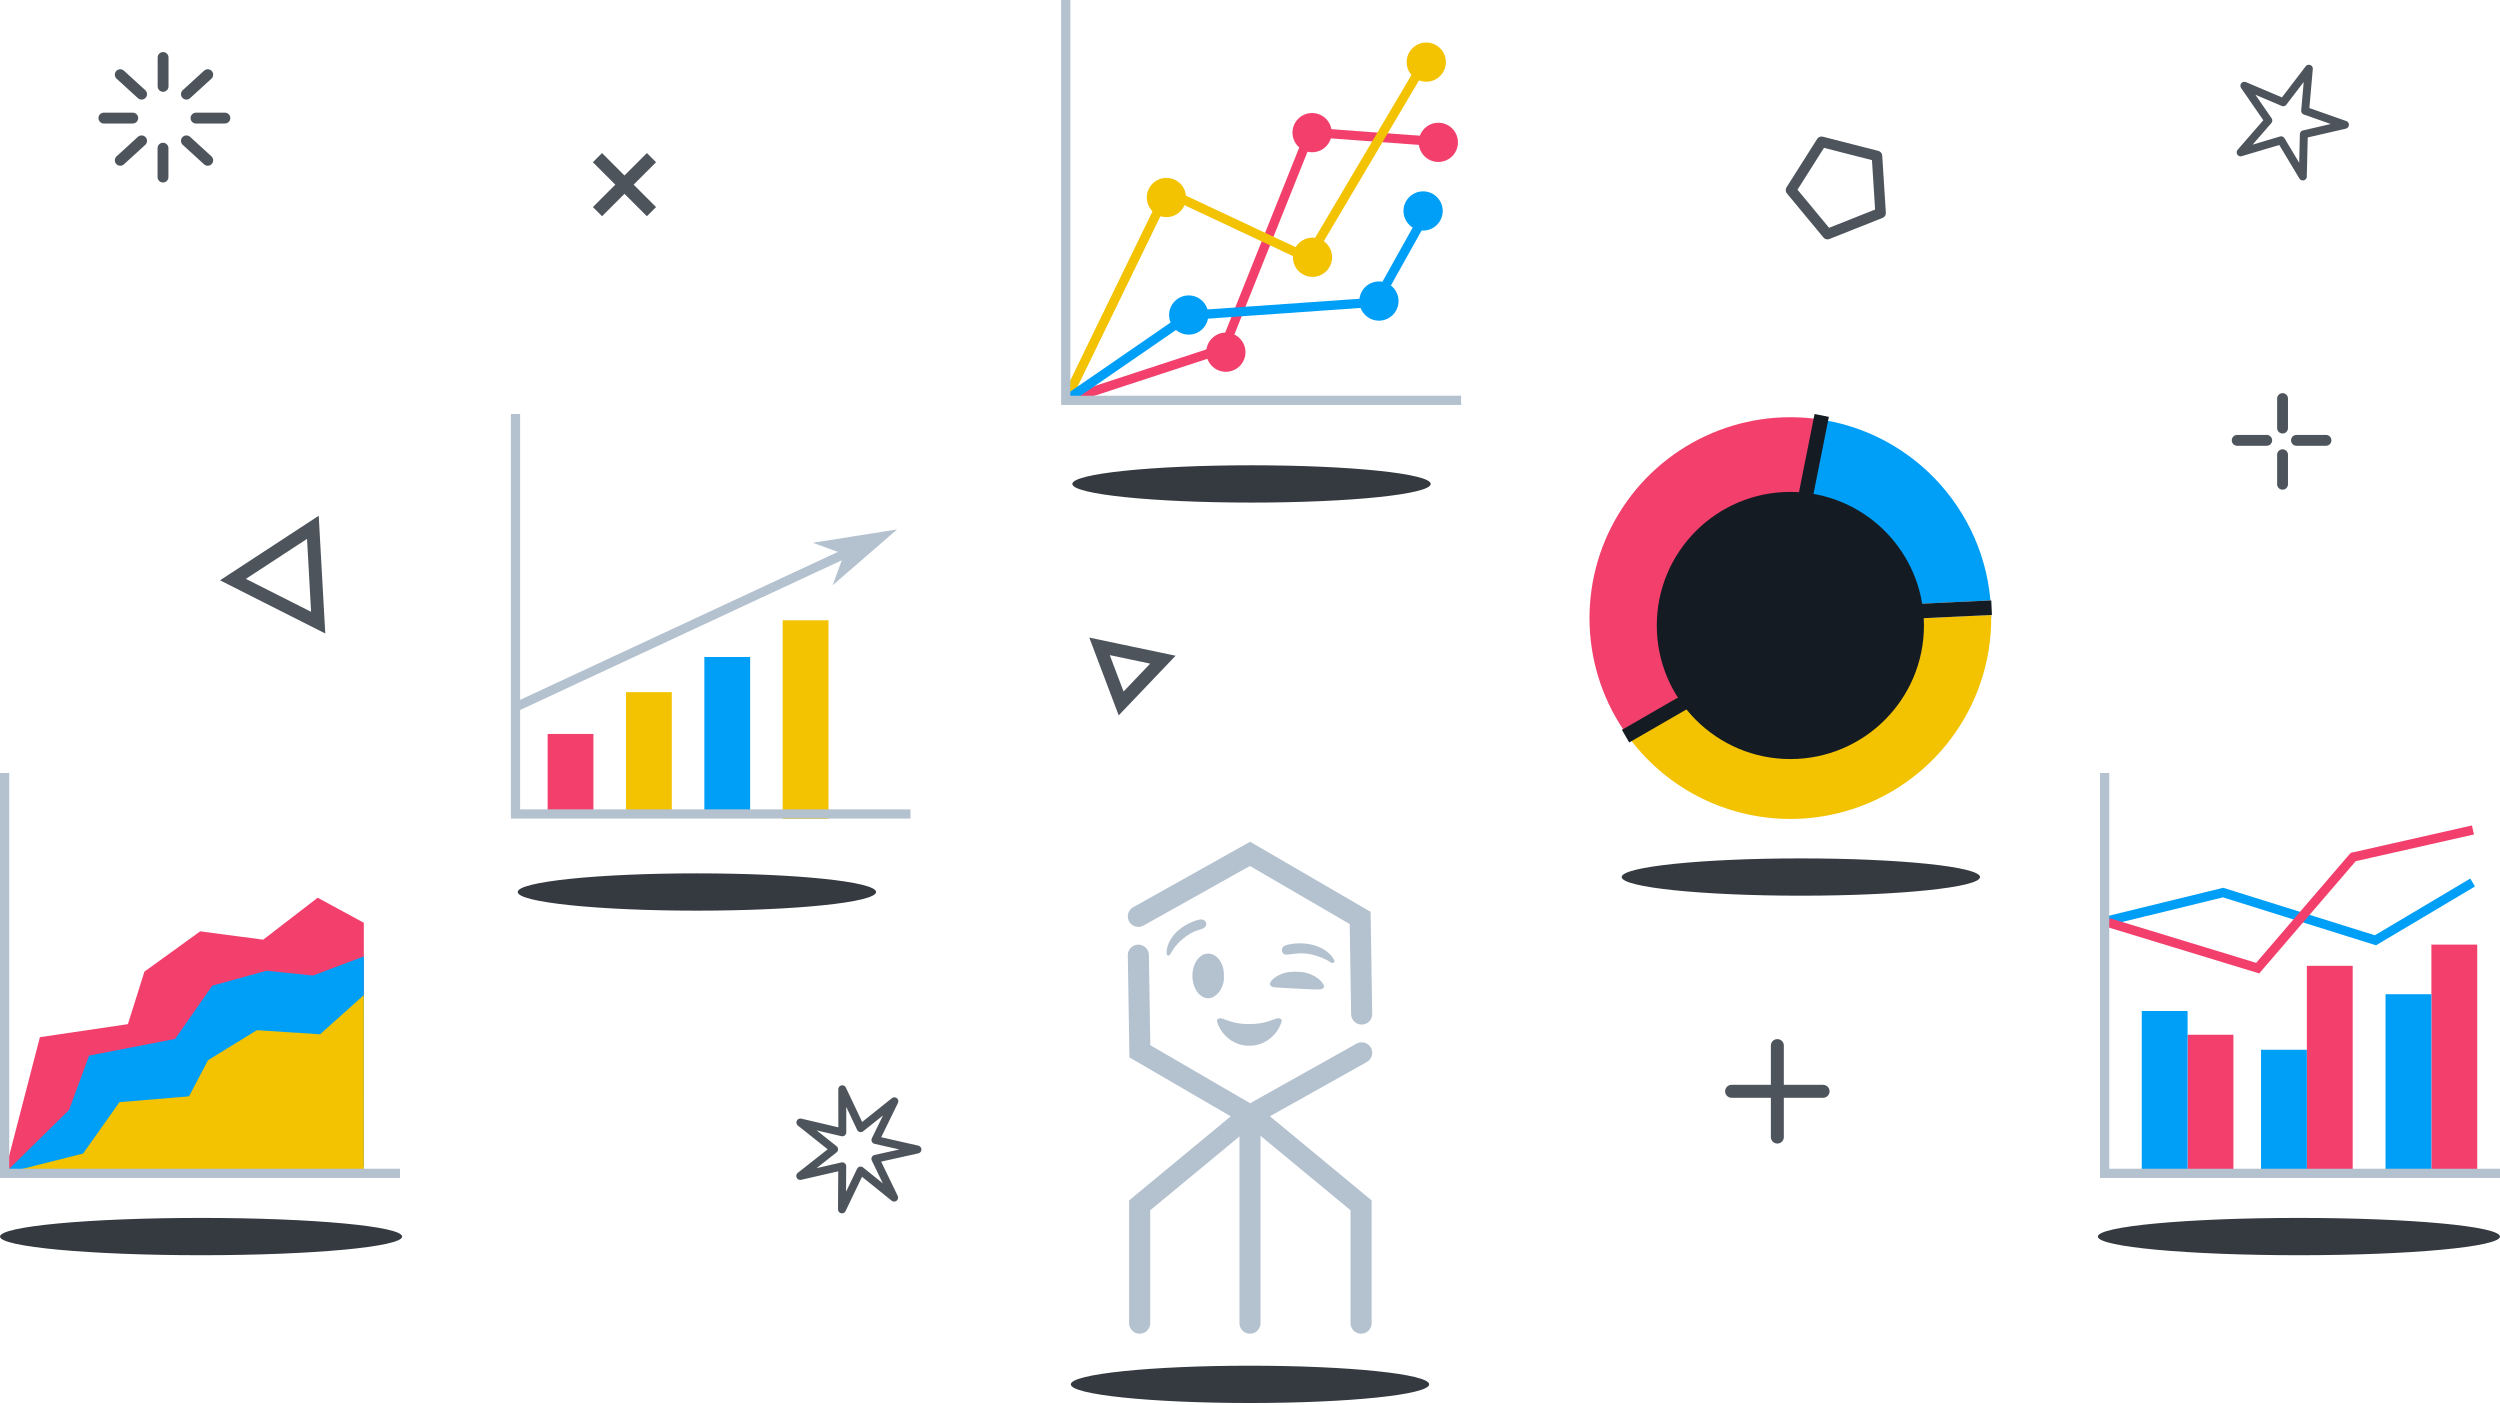
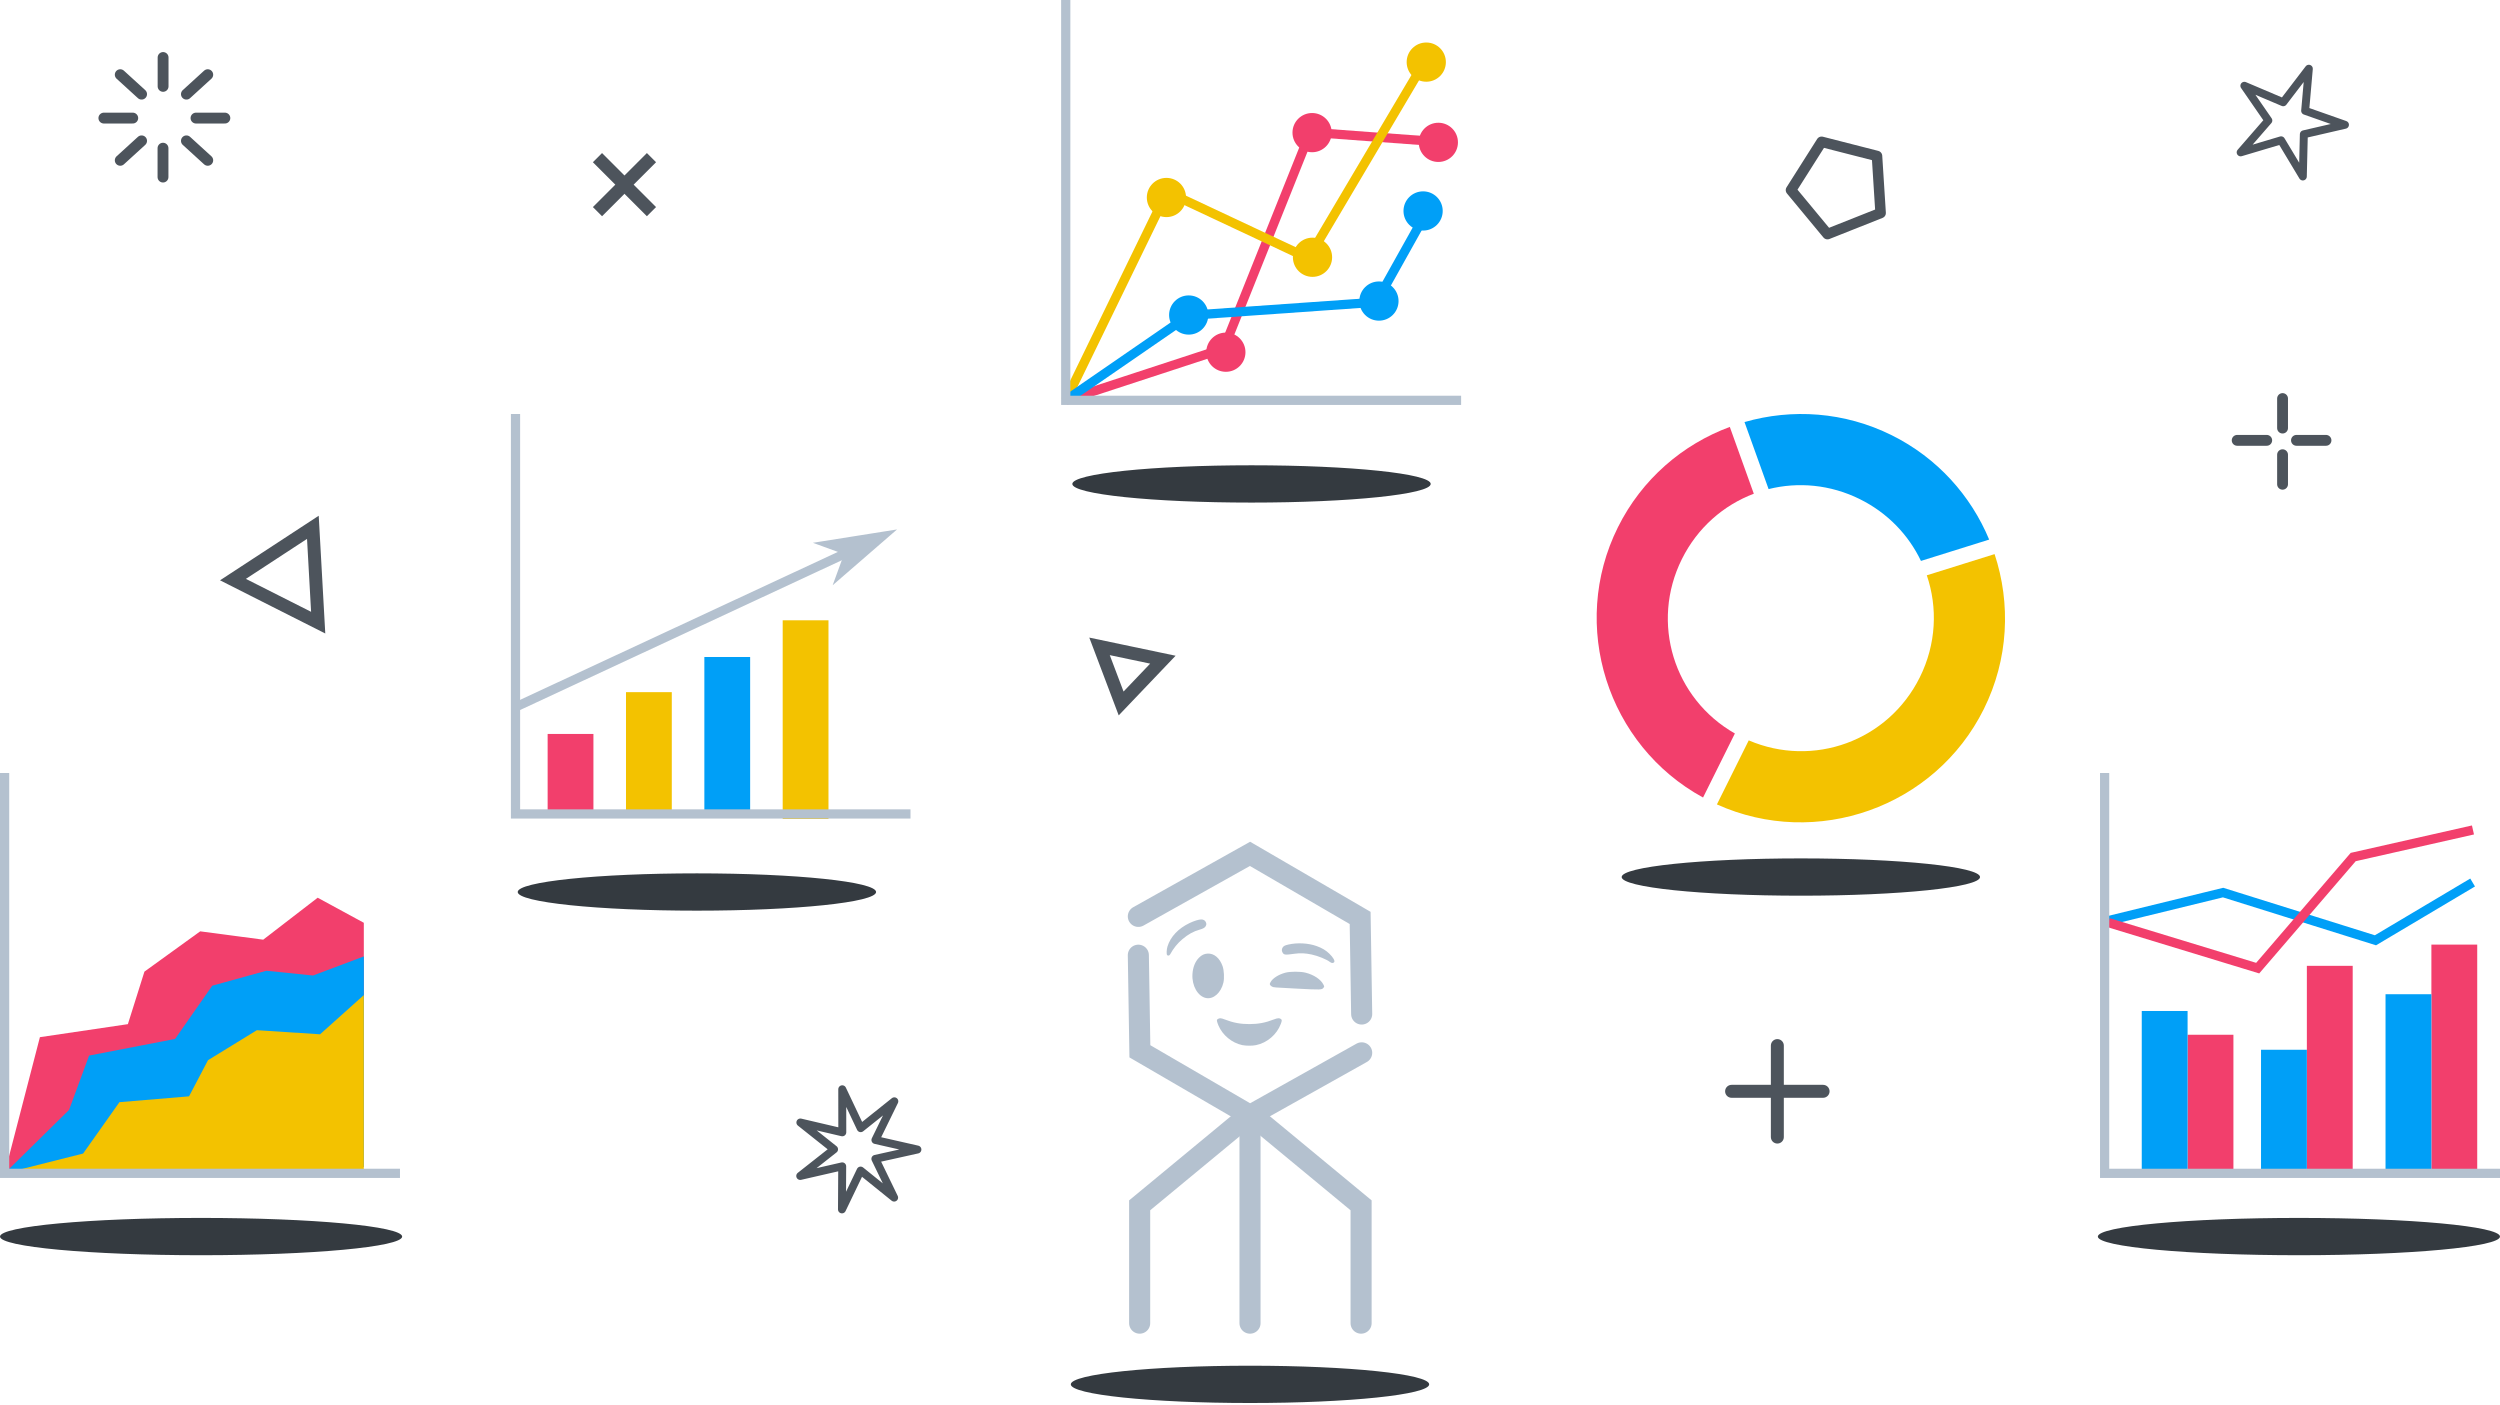
<svg xmlns="http://www.w3.org/2000/svg" width="420" height="236" viewBox="0 0 111.125 62.442" version="1.1" id="svg5">
  <defs id="defs2">
    <marker style="overflow:visible;" id="Arrow1Mend" refX="0.0" refY="0.0" orient="auto">
      <path transform="scale(0.4) rotate(180) translate(10,0)" style="fill-rule:evenodd;fill:context-stroke;stroke:context-stroke;stroke-width:1.0pt;" d="M 0.0,0.0 L 5.0,-5.0 L -12.5,0.0 L 5.0,5.0 L 0.0,0.0 z " id="path48845" />
    </marker>
    <marker style="overflow:visible;" id="marker49194" refX="0.0" refY="0.0" orient="auto">
      <path transform="scale(0.2) rotate(180) translate(6,0)" style="fill-rule:evenodd;fill:context-stroke;stroke:context-stroke;stroke-width:1.0pt;" d="M 0.0,0.0 L 5.0,-5.0 L -12.5,0.0 L 5.0,5.0 L 0.0,0.0 z " id="path49192" />
    </marker>
    <marker style="overflow:visible;" id="Arrow1Lend" refX="0.0" refY="0.0" orient="auto">
      <path transform="scale(0.8) rotate(180) translate(12.5,0)" style="fill-rule:evenodd;fill:context-stroke;stroke:context-stroke;stroke-width:1.0pt;" d="M 0.0,0.0 L 5.0,-5.0 L -12.5,0.0 L 5.0,5.0 L 0.0,0.0 z " id="path48839" />
    </marker>
    <marker style="overflow:visible;" id="Arrow1Send" refX="0.0" refY="0.0" orient="auto">
      <path transform="scale(0.2) rotate(180) translate(6,0)" style="fill-rule:evenodd;fill:context-stroke;stroke:context-stroke;stroke-width:1.0pt;" d="M 0.0,0.0 L 5.0,-5.0 L -12.5,0.0 L 5.0,5.0 L 0.0,0.0 z " id="path48851" />
    </marker>
  </defs>
-   <g id="layer1">
-     <g id="g11243">
-       <g id="g2774" transform="matrix(1.241519,0,0,1.23833,-0.0186466,26.54048)" style="stroke:#b4c1cf;stroke-width:0.949;stroke-opacity:1">
-         <path style="fill:none;stroke:#b4c1cf;stroke-width:0.755;stroke-linecap:round;stroke-linejoin:miter;stroke-miterlimit:4;stroke-dasharray:none;stroke-opacity:1" d="m 44.769,18.834 v 7.229" id="path1109" />
-         <path style="fill:none;stroke:#b4c1cf;stroke-width:0.755;stroke-linecap:round;stroke-linejoin:miter;stroke-miterlimit:4;stroke-dasharray:none;stroke-opacity:1" d="m 40.771,11.462 3.998,-2.245 3.943,2.3 0.055,3.45" id="path1105" />
-         <path style="fill:none;stroke:#b4c1cf;stroke-width:0.755;stroke-linecap:round;stroke-linejoin:miter;stroke-miterlimit:4;stroke-dasharray:none;stroke-opacity:1" d="m 48.767,16.359 -3.998,2.245 -3.943,-2.3 -0.055,-3.45" id="path1107" />
-         <path style="fill:none;stroke:#b4c1cf;stroke-width:0.755;stroke-linecap:round;stroke-linejoin:miter;stroke-miterlimit:4;stroke-dasharray:none;stroke-opacity:1" d="m 44.81,18.57 3.936,3.263 v 4.23" id="path1111" />
-         <path style="fill:none;stroke:#b4c1cf;stroke-width:0.755;stroke-linecap:round;stroke-linejoin:miter;stroke-miterlimit:4;stroke-dasharray:none;stroke-opacity:1" d="m 44.754,18.57 -3.936,3.263 v 4.23" id="path1114" />
-       </g>
-       <g id="g10584">
-         <path style="fill:none;stroke:#4d545c;stroke-width:0.483;stroke-linecap:round;stroke-linejoin:miter;stroke-miterlimit:4;stroke-dasharray:none;stroke-opacity:1" d="M 7.245,6.587 V 7.871" id="path32972" />
-         <path style="fill:none;stroke:#4d545c;stroke-width:0.483;stroke-linecap:round;stroke-linejoin:miter;stroke-miterlimit:4;stroke-dasharray:none;stroke-opacity:1" d="M 7.249,2.556 V 3.839" id="path33054" />
-         <path style="fill:none;stroke:#4d545c;stroke-width:0.483;stroke-linecap:round;stroke-linejoin:miter;stroke-miterlimit:4;stroke-dasharray:none;stroke-opacity:1" d="M 9.995,5.249 H 8.712" id="path33056" />
-         <path style="fill:none;stroke:#4d545c;stroke-width:0.483;stroke-linecap:round;stroke-linejoin:miter;stroke-miterlimit:4;stroke-dasharray:none;stroke-opacity:1" d="M 5.9,5.249 H 4.617" id="path33058" />
-         <path style="fill:none;stroke:#4d545c;stroke-width:0.483;stroke-linecap:round;stroke-linejoin:miter;stroke-miterlimit:4;stroke-dasharray:none;stroke-opacity:1" d="M 8.286,4.185 9.234,3.32" id="path33060" />
-         <path style="fill:none;stroke:#4d545c;stroke-width:0.483;stroke-linecap:round;stroke-linejoin:miter;stroke-miterlimit:4;stroke-dasharray:none;stroke-opacity:1" d="M 6.293,4.185 5.345,3.32" id="path33062" />
-         <path style="fill:none;stroke:#4d545c;stroke-width:0.483;stroke-linecap:round;stroke-linejoin:miter;stroke-miterlimit:4;stroke-dasharray:none;stroke-opacity:1" d="M 6.293,6.261 5.345,7.126" id="path33064" />
-         <path style="fill:none;stroke:#4d545c;stroke-width:0.483;stroke-linecap:round;stroke-linejoin:miter;stroke-miterlimit:4;stroke-dasharray:none;stroke-opacity:1" d="M 8.286,6.261 9.234,7.126" id="path33066" />
-       </g>
-       <g id="g90478" transform="matrix(1.162164,0,0,1.162164,30.59894,-44.7273)">
-         <path style="fill:none;stroke:#f23f6c;stroke-width:0.353;stroke-linecap:butt;stroke-linejoin:miter;stroke-miterlimit:4;stroke-dasharray:none;stroke-opacity:1" d="m 14.433,53.798 6.044,-1.98 3.31,-8.273 4.954,0.366" id="path1071" />
-         <path style="fill:none;stroke:#f3c200;stroke-width:0.353;stroke-linecap:butt;stroke-linejoin:miter;stroke-miterlimit:4;stroke-dasharray:none;stroke-opacity:1" d="m 14.433,53.798 3.877,-7.972 5.403,2.537 4.599,-7.769" id="path5052" />
-         <path style="fill:none;stroke:#009ff7;stroke-width:0.353;stroke-linecap:butt;stroke-linejoin:miter;stroke-miterlimit:4;stroke-dasharray:none;stroke-opacity:1" d="m 14.433,53.798 4.719,-3.251 7.158,-0.502 2.059,-3.686" id="path7579" />
-         <circle style="fill:#f23f6c;fill-opacity:1;stroke:none;stroke-width:1.825;stroke-linecap:round;stroke-linejoin:round;stroke-miterlimit:4;stroke-dasharray:none;stroke-opacity:1" id="path9003" cx="28.684" cy="43.931" r="0.75" />
-         <circle style="fill:#f23f6c;fill-opacity:1;stroke:none;stroke-width:1.825;stroke-linecap:round;stroke-linejoin:round;stroke-miterlimit:4;stroke-dasharray:none;stroke-opacity:1" id="circle9107" cx="23.855" cy="43.559" r="0.75" />
-         <circle style="fill:#f23f6c;fill-opacity:1;stroke:none;stroke-width:1.825;stroke-linecap:round;stroke-linejoin:round;stroke-miterlimit:4;stroke-dasharray:none;stroke-opacity:1" id="circle9109" cx="20.557" cy="51.957" r="0.75" />
-         <circle style="fill:#f3c200;fill-opacity:1;stroke:none;stroke-width:1.825;stroke-linecap:round;stroke-linejoin:round;stroke-miterlimit:4;stroke-dasharray:none;stroke-opacity:1" id="circle9111" cx="18.284" cy="46.04" r="0.75" />
-         <circle style="fill:#f3c200;fill-opacity:1;stroke:none;stroke-width:1.825;stroke-linecap:round;stroke-linejoin:round;stroke-miterlimit:4;stroke-dasharray:none;stroke-opacity:1" id="circle10404" cx="23.871" cy="48.326" r="0.75" />
-         <circle style="fill:#f3c200;fill-opacity:1;stroke:none;stroke-width:1.825;stroke-linecap:round;stroke-linejoin:round;stroke-miterlimit:4;stroke-dasharray:none;stroke-opacity:1" id="circle10406" cx="28.222" cy="40.862" r="0.75" />
-         <path style="fill:none;stroke:#b4c1cf;stroke-width:0.353;stroke-linecap:butt;stroke-linejoin:miter;stroke-miterlimit:4;stroke-dasharray:none;stroke-opacity:1" d="m 14.433,38.486 v 15.312 h 15.122" id="path1067" />
-         <circle style="fill:#009ff7;fill-opacity:1;stroke:none;stroke-width:1.825;stroke-linecap:round;stroke-linejoin:round;stroke-miterlimit:4;stroke-dasharray:none;stroke-opacity:1" id="circle12479" cx="28.101" cy="46.555" r="0.75" />
-         <circle style="fill:#009ff7;fill-opacity:1;stroke:none;stroke-width:1.825;stroke-linecap:round;stroke-linejoin:round;stroke-miterlimit:4;stroke-dasharray:none;stroke-opacity:1" id="circle16346" cx="26.412" cy="50.001" r="0.75" />
-         <circle style="fill:#009ff7;fill-opacity:1;stroke:none;stroke-width:1.825;stroke-linecap:round;stroke-linejoin:round;stroke-miterlimit:4;stroke-dasharray:none;stroke-opacity:1" id="circle16348" cx="19.136" cy="50.535" r="0.75" />
-       </g>
-       <g id="g90463" transform="matrix(1.16104,0,0,1.16104,-15.21778,8.414136)">
-         <rect style="fill:#f23f6c;fill-opacity:1;stroke:none;stroke-width:1.237;stroke-linecap:round;stroke-linejoin:round;stroke-miterlimit:4;stroke-dasharray:none;stroke-opacity:1" id="rect35780" width="1.753" height="2.98" x="34.073" y="20.852" ry="0" />
-         <rect style="fill:#f3c200;fill-opacity:1;stroke:none;stroke-width:1.548;stroke-linecap:round;stroke-linejoin:round;stroke-miterlimit:4;stroke-dasharray:none;stroke-opacity:1" id="rect37331" width="1.753" height="4.664" x="37.073" y="19.252" ry="0" />
-         <rect style="fill:#009ff7;fill-opacity:1;stroke:none;stroke-width:1.759;stroke-linecap:round;stroke-linejoin:round;stroke-miterlimit:4;stroke-dasharray:none;stroke-opacity:1" id="rect37333" width="1.753" height="6.026" x="40.073" y="17.906" ry="0" />
-         <rect style="fill:#f3c200;fill-opacity:1;stroke:none;stroke-width:1.976;stroke-linecap:round;stroke-linejoin:round;stroke-miterlimit:4;stroke-dasharray:none;stroke-opacity:1" id="rect37335" width="1.753" height="7.605" x="43.072" y="16.501" ry="0" />
-         <path style="fill:none;stroke:#b4c1cf;stroke-width:0.353;stroke-linecap:butt;stroke-linejoin:miter;stroke-miterlimit:4;stroke-dasharray:none;stroke-opacity:1;marker-end:url(#Arrow1Mend)" d="M 32.905,19.794 46.82,13.316" id="path44439" />
-         <path style="fill:none;stroke:#b4c1cf;stroke-width:0.353;stroke-linecap:butt;stroke-linejoin:miter;stroke-miterlimit:4;stroke-dasharray:none;stroke-opacity:1" d="m 32.843,8.603 v 15.312 h 15.122" id="path35756" />
-       </g>
-       <g id="g61602" transform="matrix(1.225781,0,0,1.225781,170.7507,-61.60705)">
-         <g id="g61095">
-           <path style="fill:#f23f6c;fill-opacity:1;stroke:none;stroke-width:13.164;stroke-linecap:square;stroke-linejoin:round;stroke-miterlimit:4;stroke-dasharray:none;stroke-opacity:1" id="circle53806" d="m -80.269,76.954 a 7.284,7.284 0 0 1 -0.331,-8.065 7.284,7.284 0 0 1 7.313,-3.418 l -1.089,7.202 z" />
-           <path style="fill:#009ff7;fill-opacity:1;stroke:none;stroke-width:13.164;stroke-linecap:square;stroke-linejoin:round;stroke-miterlimit:4;stroke-dasharray:none;stroke-opacity:1" id="path55340" d="m -73.514,65.44 a 7.284,7.284 0 0 1 6.421,7.233 h -7.284 z" />
-           <path style="fill:#f3c200;fill-opacity:1;stroke:none;stroke-width:13.164;stroke-linecap:square;stroke-linejoin:round;stroke-miterlimit:4;stroke-dasharray:none;stroke-opacity:1" id="path58568" d="m -67.098,72.38 a 7.284,7.284 0 0 1 -4.937,7.19 7.284,7.284 0 0 1 -8.293,-2.699 l 5.952,-4.199 z" />
-           <path style="fill:none;stroke:#151b23;stroke-width:0.529;stroke-linecap:butt;stroke-linejoin:miter;stroke-miterlimit:4;stroke-dasharray:none;stroke-opacity:1" d="m -80.352,76.955 3.69,-2.131" id="path61326" />
-           <path style="fill:none;stroke:#fbfbfb;stroke-width:0.529;stroke-linecap:butt;stroke-linejoin:miter;stroke-miterlimit:4;stroke-dasharray:none;stroke-opacity:1" d="m -71.335,72.495 4.256,-0.2" id="path61507" />
-           <path style="fill:none;stroke:#151b23;stroke-width:0.529;stroke-linecap:butt;stroke-linejoin:miter;stroke-miterlimit:4;stroke-dasharray:none;stroke-opacity:1" d="m -71.335,72.495 4.256,-0.2" id="path61509" />
-           <path style="fill:none;stroke:#151b23;stroke-width:0.529;stroke-linecap:butt;stroke-linejoin:miter;stroke-miterlimit:4;stroke-dasharray:none;stroke-opacity:1" d="m -74.073,69.503 0.834,-4.179" id="path61591" />
-         </g>
-         <circle style="fill:#151b23;fill-opacity:1;stroke:none;stroke-width:8.755;stroke-linecap:square;stroke-linejoin:round;stroke-miterlimit:4;stroke-dasharray:none;stroke-opacity:1" id="path53538" cx="-74.376" cy="72.941" r="4.844" />
-       </g>
-       <g id="g70473" transform="matrix(1.162164,0,0,1.162164,218.7543,44.86875)">
-         <rect style="fill:#f23f6c;fill-opacity:1;stroke:none;stroke-width:1.658;stroke-linecap:round;stroke-linejoin:round;stroke-miterlimit:4;stroke-dasharray:none;stroke-opacity:1" id="rect65573" width="1.753" height="5.353" x="-104.56" y="0.969" ry="0" />
-         <rect style="fill:#009ff7;fill-opacity:1;stroke:none;stroke-width:1.78;stroke-linecap:round;stroke-linejoin:round;stroke-miterlimit:4;stroke-dasharray:none;stroke-opacity:1" id="rect65575" width="1.753" height="6.169" x="-106.313" y="0.06" ry="0" />
-         <rect style="fill:#f23f6c;fill-opacity:1;stroke:none;stroke-width:2.025;stroke-linecap:round;stroke-linejoin:round;stroke-miterlimit:4;stroke-dasharray:none;stroke-opacity:1" id="rect67568" width="1.753" height="7.989" x="-99.998" y="-1.667" ry="0" />
-         <rect style="fill:#009ff7;fill-opacity:1;stroke:none;stroke-width:1.551;stroke-linecap:round;stroke-linejoin:round;stroke-miterlimit:4;stroke-dasharray:none;stroke-opacity:1" id="rect67570" width="1.753" height="4.686" x="-101.751" y="1.543" ry="0" />
-         <rect style="fill:#f23f6c;fill-opacity:1;stroke:none;stroke-width:2.126;stroke-linecap:round;stroke-linejoin:round;stroke-miterlimit:4;stroke-dasharray:none;stroke-opacity:1" id="rect67572" width="1.753" height="8.801" x="-95.235" y="-2.479" ry="0" />
-         <rect style="fill:#009ff7;fill-opacity:1;stroke:none;stroke-width:1.87;stroke-linecap:round;stroke-linejoin:round;stroke-miterlimit:4;stroke-dasharray:none;stroke-opacity:1" id="rect67574" width="1.753" height="6.81" x="-96.989" y="-0.581" ry="0" />
-         <path style="fill:none;stroke:#009ff7;stroke-width:0.353;stroke-linecap:butt;stroke-linejoin:miter;stroke-miterlimit:4;stroke-dasharray:none;stroke-opacity:1" d="m -107.651,-3.382 4.448,-1.087 5.828,1.825 3.717,-2.21" id="path67627" />
-         <path style="fill:none;stroke:#f23f6c;stroke-width:0.353;stroke-linecap:butt;stroke-linejoin:miter;stroke-miterlimit:4;stroke-dasharray:none;stroke-opacity:1" d="m -107.589,-3.32 5.71,1.741 3.653,-4.249 4.581,-1.036" id="path68906" />
-         <path style="fill:none;stroke:#b4c1cf;stroke-width:0.353;stroke-linecap:butt;stroke-linejoin:miter;stroke-miterlimit:4;stroke-dasharray:none;stroke-opacity:1" d="m -107.733,-9.042 v 15.312 h 15.122" id="path65565" />
-       </g>
-       <g id="g82933" transform="matrix(1.162164,0,0,1.162164,99.80437,-2.388701)">
-         <g id="g83365">
-           <path style="fill:#f23f6c;fill-opacity:1;stroke:none;stroke-width:0.265;stroke-linecap:butt;stroke-linejoin:miter;stroke-miterlimit:4;stroke-dasharray:none;stroke-opacity:1" d="m -85.702,46.933 1.35,-5.208 3.365,-0.498 0.633,-2.009 2.133,-1.541 2.41,0.319 2.083,-1.605 1.765,0.959 0.002,9.334 -13.74,0.249 z" id="path81461" />
-           <path style="fill:#009ff7;fill-opacity:1;stroke:none;stroke-width:0.265px;stroke-linecap:butt;stroke-linejoin:miter;stroke-opacity:1" d="m -85.702,46.933 2.465,-2.425 0.766,-2.079 3.289,-0.637 1.422,-2.036 2.07,-0.572 1.783,0.183 1.946,-0.732 v 8.048 z" id="path77932" />
-           <path style="fill:#f3c200;fill-opacity:1;stroke:none;stroke-width:0.265px;stroke-linecap:butt;stroke-linejoin:miter;stroke-opacity:1" d="m -85.702,46.933 3.002,-0.757 1.39,-1.965 2.662,-0.223 0.725,-1.382 1.869,-1.148 2.417,0.157 1.673,-1.499 0.001,6.837 z" id="path76392" />
-           <path style="fill:none;stroke:#b4c1cf;stroke-width:0.353;stroke-linecap:butt;stroke-linejoin:miter;stroke-miterlimit:4;stroke-dasharray:none;stroke-opacity:1" d="m -85.702,31.621 v 15.312 h 15.122" id="path76357" />
-         </g>
-       </g>
-       <g id="g1216" transform="matrix(0.8375792,0,0,0.8375792,28.14079,-46.99147)">
-         <path style="fill:none;stroke:#4d545c;stroke-width:0.576;stroke-linecap:round;stroke-linejoin:miter;stroke-miterlimit:4;stroke-dasharray:none;stroke-opacity:1" d="m 87.537,77.255 v 1.567" id="path32727" />
-         <path style="fill:none;stroke:#4d545c;stroke-width:0.576;stroke-linecap:round;stroke-linejoin:miter;stroke-miterlimit:4;stroke-dasharray:none;stroke-opacity:1" d="m 87.537,80.236 v 1.567" id="path32729" />
-         <path style="fill:none;stroke:#4d545c;stroke-width:0.576;stroke-linecap:round;stroke-linejoin:miter;stroke-miterlimit:4;stroke-dasharray:none;stroke-opacity:1" d="M 86.696,79.473 H 85.129" id="path32731" />
-         <path style="fill:none;stroke:#4d545c;stroke-width:0.576;stroke-linecap:round;stroke-linejoin:miter;stroke-miterlimit:4;stroke-dasharray:none;stroke-opacity:1" d="M 89.842,79.473 H 88.275" id="path32733" />
-       </g>
-       <path style="fill:none;fill-opacity:1;stroke:#4d545c;stroke-width:0.576;stroke-linecap:round;stroke-miterlimit:4;stroke-dasharray:none;stroke-opacity:1" id="path19838" d="m 10.355,25.763 1.776,-1.162 1.776,-1.162 0.118,2.119 0.118,2.119 -1.895,-0.957 z" />
-       <g id="g10608">
-         <path style="fill:none;stroke:#4d545c;stroke-width:0.576;stroke-linecap:butt;stroke-linejoin:miter;stroke-miterlimit:4;stroke-dasharray:none;stroke-opacity:1" d="m 26.557,7.007 2.401,2.401" id="path22592" />
-         <path style="fill:none;stroke:#4d545c;stroke-width:0.576;stroke-linecap:butt;stroke-linejoin:miter;stroke-miterlimit:4;stroke-dasharray:none;stroke-opacity:1" d="m 28.958,7.007 -2.401,2.401" id="path25242" />
-       </g>
-       <g id="g2254" transform="translate(58.61529,-8.375906)">
-         <path style="fill:none;stroke:#4d545c;stroke-width:0.576;stroke-linecap:round;stroke-linejoin:miter;stroke-miterlimit:4;stroke-dasharray:none;stroke-opacity:1" d="m 20.388,54.852 v 4.067" id="path20255" />
-         <path style="fill:none;stroke:#4d545c;stroke-width:0.576;stroke-linecap:round;stroke-linejoin:miter;stroke-miterlimit:4;stroke-dasharray:none;stroke-opacity:1" d="M 22.421,56.885 H 18.354" id="path22509" />
-       </g>
-       <path style="fill:none;fill-opacity:1;stroke:#4d545c;stroke-width:0.576;stroke-linecap:round;stroke-miterlimit:4;stroke-dasharray:none;stroke-opacity:1" id="path99738" d="m 49.834,31.269 -0.48,-1.269 -0.48,-1.269 1.408,0.296 1.408,0.296 -0.928,0.973 z" />
-       <ellipse style="fill:#343a40;fill-opacity:1;stroke:none;stroke-width:0.289;stroke-linecap:round;stroke-linejoin:round" id="path1230" cx="55.562" cy="61.535" rx="7.965" ry="0.829" />
-       <ellipse style="fill:#343a40;fill-opacity:1;stroke:none;stroke-width:0.289;stroke-linecap:round;stroke-linejoin:round" id="ellipse2256" cx="80.048" cy="38.985" rx="7.965" ry="0.829" />
-       <ellipse style="fill:#343a40;fill-opacity:1;stroke:none;stroke-width:0.307;stroke-linecap:round;stroke-linejoin:round" id="ellipse2258" cx="102.187" cy="54.966" rx="8.938" ry="0.829" />
-       <ellipse style="fill:#343a40;fill-opacity:1;stroke:none;stroke-width:0.289;stroke-linecap:round;stroke-linejoin:round" id="ellipse2260" cx="55.63" cy="21.511" rx="7.965" ry="0.829" />
-       <ellipse style="fill:#343a40;fill-opacity:1;stroke:none;stroke-width:0.289;stroke-linecap:round;stroke-linejoin:round" id="ellipse2262" cx="30.977" cy="39.65" rx="7.965" ry="0.829" />
-       <ellipse style="fill:#343a40;fill-opacity:1;stroke:none;stroke-width:0.307;stroke-linecap:round;stroke-linejoin:round" id="ellipse2738" cx="8.938" cy="54.966" rx="8.938" ry="0.829" />
-       <path style="fill:none;fill-opacity:1;stroke:#4d545c;stroke-width:1.333;stroke-linecap:round;stroke-linejoin:round;stroke-miterlimit:4;stroke-dasharray:none;stroke-opacity:1" id="path3213" transform="matrix(0.2329043,-0.1255385,0.1255385,0.2329043,106.7926,14.09796)" d="m 6.824,-33.037 -6.84,-1.875 -3.515,6.159 -0.33,-7.084 -6.944,-1.44 6.635,-2.503 -0.776,-7.049 4.431,5.537 6.464,-2.917 -3.897,5.925 z" />
-       <path style="fill:none;fill-opacity:1;stroke:#4d545c;stroke-width:1.333;stroke-linecap:round;stroke-linejoin:round;stroke-miterlimit:4;stroke-dasharray:none;stroke-opacity:1" id="path3452" transform="matrix(0.2645833,0,0,0.2645833,22.13949,61.66074)" d="m 66.537,-31.849 -5.63,-4.544 -3.132,6.522 0.043,-7.235 -7.052,1.618 5.683,-4.477 -5.661,-4.504 7.044,1.652 -0.008,-7.235 3.101,6.537 5.651,-4.517 -3.178,6.5 7.055,1.602 -7.063,1.568 z" />
-       <path style="fill:none;fill-opacity:1;stroke:#4d545c;stroke-width:1.333;stroke-linecap:round;stroke-linejoin:round;stroke-miterlimit:4;stroke-dasharray:none;stroke-opacity:1" id="path3636" transform="matrix(0.3511487,0,0,0.3511487,55.08821,16.61173)" d="m 81.175,-20.342 -6.725,2.67 -4.617,-5.571 3.872,-6.113 7.01,1.793 z" />
-       <path style="fill:#b4c1cf;fill-opacity:1;stroke-width:0.018" d="m 55.219,46.456 c -0.46,-0.098 -0.876,-0.441 -1.059,-0.873 -0.029,-0.068 -0.058,-0.152 -0.064,-0.188 -0.01,-0.055 -0.006,-0.069 0.029,-0.094 0.08,-0.056 0.142,-0.053 0.315,0.014 0.375,0.146 0.696,0.207 1.097,0.206 0.395,-5.53e-4 0.717,-0.062 1.09,-0.208 0.17,-0.066 0.253,-0.069 0.318,-0.011 0.042,0.037 0.039,0.071 -0.014,0.214 -0.177,0.471 -0.607,0.838 -1.1,0.94 -0.169,0.035 -0.445,0.034 -0.612,-0.001 z m -1.61,-2.093 c -0.367,-0.075 -0.635,-0.545 -0.605,-1.06 0.017,-0.302 0.121,-0.563 0.291,-0.733 0.12,-0.12 0.234,-0.174 0.381,-0.183 0.289,-0.016 0.542,0.197 0.669,0.563 0.064,0.183 0.081,0.535 0.036,0.726 -0.107,0.455 -0.443,0.753 -0.773,0.686 z m 4.018,-0.419 c -1.026,-0.053 -1.008,-0.052 -1.082,-0.087 -0.035,-0.017 -0.075,-0.051 -0.088,-0.075 -0.021,-0.04 -0.019,-0.054 0.019,-0.126 0.09,-0.17 0.356,-0.339 0.66,-0.42 0.218,-0.058 0.668,-0.058 0.897,-1.6e-4 0.366,0.092 0.675,0.298 0.791,0.526 0.045,0.089 0.045,0.09 0.011,0.136 -0.076,0.103 -0.093,0.104 -1.208,0.046 z m 1.498,-1.177 c -0.137,-0.114 -0.54,-0.28 -0.824,-0.339 -0.29,-0.06 -0.495,-0.07 -0.746,-0.035 -0.434,0.06 -0.479,0.056 -0.543,-0.049 -0.045,-0.074 -0.045,-0.15 -8.05e-4,-0.223 0.043,-0.071 0.099,-0.1 0.262,-0.137 0.401,-0.09 0.877,-0.064 1.251,0.069 0.244,0.087 0.418,0.192 0.574,0.347 0.163,0.161 0.246,0.307 0.208,0.365 -0.036,0.054 -0.117,0.054 -0.181,6.02e-4 z m -7.246,-0.315 c -0.035,-0.035 -0.026,-0.246 0.016,-0.382 0.133,-0.433 0.483,-0.802 0.983,-1.041 0.199,-0.095 0.411,-0.16 0.518,-0.16 0.094,0 0.171,0.045 0.202,0.117 0.032,0.077 0.032,0.105 -0.002,0.177 -0.032,0.068 -0.117,0.118 -0.271,0.16 -0.271,0.074 -0.501,0.201 -0.765,0.422 -0.22,0.184 -0.4,0.408 -0.546,0.675 -0.032,0.059 -0.095,0.075 -0.135,0.034 z" id="path7157" />
+   <g id="g10932" transform="rotate(-153.5653,73.27397,53.01717)">
+     <path id="path2943" style="color:#000000;fill:#009ff7;fill-opacity:1;stroke-width:3.78;stroke-linecap:round;stroke-linejoin:round;-inkscape-stroke:none" d="m 320.131,323.5 -8.637,-8.283 c -3.891,3.317 -8.948,5.312 -14.506,5.312 -5.22,0 -10,-1.76 -13.787,-4.723 l -8.666,8.312 c 6.03,5.235 13.887,8.412 22.453,8.412 8.898,0 17.03,-3.429 23.143,-9.031 z" transform="scale(0.2645833)" />
+     <path id="path2939" style="color:#000000;fill:#f23f6c;fill-opacity:1;stroke-width:3.78;stroke-linecap:round;stroke-linejoin:round;-inkscape-stroke:none" d="m 298.287,275.93 c 11.785,0.665 21.016,10.315 21.016,22.277 0,5.897 -2.245,11.231 -5.932,15.207 l 8.609,8.256 c 5.776,-6.149 9.326,-14.409 9.326,-23.463 0,-18.449 -14.732,-33.602 -33.02,-34.291 z" transform="scale(0.2645833)" />
+     <path id="path2937" style="color:#000000;fill:#f3c200;fill-opacity:1;stroke-width:3.78;stroke-linecap:round;stroke-linejoin:round;-inkscape-stroke:none" d="m 295.686,263.916 c -18.286,0.691 -33.023,15.844 -33.023,34.291 0,9.385 3.815,17.919 9.971,24.131 l 8.611,-8.258 c -4.069,-4.036 -6.578,-9.641 -6.578,-15.873 0,-11.961 9.236,-21.611 21.02,-22.277 z" transform="scale(0.2645833)" />
+   </g>
+   <g id="g2774" transform="matrix(1.241519,0,0,1.23833,-0.0186466,26.54048)" style="stroke:#b4c1cf;stroke-width:0.949;stroke-opacity:1">
+     <path style="fill:none;stroke:#b4c1cf;stroke-width:0.755;stroke-linecap:round;stroke-linejoin:miter;stroke-miterlimit:4;stroke-dasharray:none;stroke-opacity:1" d="m 44.769,18.834 v 7.229" id="path1109" />
+     <path style="fill:none;stroke:#b4c1cf;stroke-width:0.755;stroke-linecap:round;stroke-linejoin:miter;stroke-miterlimit:4;stroke-dasharray:none;stroke-opacity:1" d="m 40.771,11.462 3.998,-2.245 3.943,2.3 0.055,3.45" id="path1105" />
+     <path style="fill:none;stroke:#b4c1cf;stroke-width:0.755;stroke-linecap:round;stroke-linejoin:miter;stroke-miterlimit:4;stroke-dasharray:none;stroke-opacity:1" d="m 48.767,16.359 -3.998,2.245 -3.943,-2.3 -0.055,-3.45" id="path1107" />
+     <path style="fill:none;stroke:#b4c1cf;stroke-width:0.755;stroke-linecap:round;stroke-linejoin:miter;stroke-miterlimit:4;stroke-dasharray:none;stroke-opacity:1" d="m 44.81,18.57 3.936,3.263 v 4.23" id="path1111" />
+     <path style="fill:none;stroke:#b4c1cf;stroke-width:0.755;stroke-linecap:round;stroke-linejoin:miter;stroke-miterlimit:4;stroke-dasharray:none;stroke-opacity:1" d="m 44.754,18.57 -3.936,3.263 v 4.23" id="path1114" />
+   </g>
+   <g id="g10584">
+     <path style="fill:none;stroke:#4d545c;stroke-width:0.483;stroke-linecap:round;stroke-linejoin:miter;stroke-miterlimit:4;stroke-dasharray:none;stroke-opacity:1" d="M 7.245,6.587 V 7.871" id="path32972" />
+     <path style="fill:none;stroke:#4d545c;stroke-width:0.483;stroke-linecap:round;stroke-linejoin:miter;stroke-miterlimit:4;stroke-dasharray:none;stroke-opacity:1" d="M 7.249,2.556 V 3.839" id="path33054" />
+     <path style="fill:none;stroke:#4d545c;stroke-width:0.483;stroke-linecap:round;stroke-linejoin:miter;stroke-miterlimit:4;stroke-dasharray:none;stroke-opacity:1" d="M 9.995,5.249 H 8.712" id="path33056" />
+     <path style="fill:none;stroke:#4d545c;stroke-width:0.483;stroke-linecap:round;stroke-linejoin:miter;stroke-miterlimit:4;stroke-dasharray:none;stroke-opacity:1" d="M 5.9,5.249 H 4.617" id="path33058" />
+     <path style="fill:none;stroke:#4d545c;stroke-width:0.483;stroke-linecap:round;stroke-linejoin:miter;stroke-miterlimit:4;stroke-dasharray:none;stroke-opacity:1" d="M 8.286,4.185 9.234,3.32" id="path33060" />
+     <path style="fill:none;stroke:#4d545c;stroke-width:0.483;stroke-linecap:round;stroke-linejoin:miter;stroke-miterlimit:4;stroke-dasharray:none;stroke-opacity:1" d="M 6.293,4.185 5.345,3.32" id="path33062" />
+     <path style="fill:none;stroke:#4d545c;stroke-width:0.483;stroke-linecap:round;stroke-linejoin:miter;stroke-miterlimit:4;stroke-dasharray:none;stroke-opacity:1" d="M 6.293,6.261 5.345,7.126" id="path33064" />
+     <path style="fill:none;stroke:#4d545c;stroke-width:0.483;stroke-linecap:round;stroke-linejoin:miter;stroke-miterlimit:4;stroke-dasharray:none;stroke-opacity:1" d="M 8.286,6.261 9.234,7.126" id="path33066" />
+   </g>
+   <g id="g90478" transform="matrix(1.162164,0,0,1.162164,30.59894,-44.7273)">
+     <path style="fill:none;stroke:#f23f6c;stroke-width:0.353;stroke-linecap:butt;stroke-linejoin:miter;stroke-miterlimit:4;stroke-dasharray:none;stroke-opacity:1" d="m 14.433,53.798 6.044,-1.98 3.31,-8.273 4.954,0.366" id="path1071" />
+     <path style="fill:none;stroke:#f3c200;stroke-width:0.353;stroke-linecap:butt;stroke-linejoin:miter;stroke-miterlimit:4;stroke-dasharray:none;stroke-opacity:1" d="m 14.433,53.798 3.877,-7.972 5.403,2.537 4.599,-7.769" id="path5052" />
+     <path style="fill:none;stroke:#009ff7;stroke-width:0.353;stroke-linecap:butt;stroke-linejoin:miter;stroke-miterlimit:4;stroke-dasharray:none;stroke-opacity:1" d="m 14.433,53.798 4.719,-3.251 7.158,-0.502 2.059,-3.686" id="path7579" />
+     <circle style="fill:#f23f6c;fill-opacity:1;stroke:none;stroke-width:1.825;stroke-linecap:round;stroke-linejoin:round;stroke-miterlimit:4;stroke-dasharray:none;stroke-opacity:1" id="path9003" cx="28.684" cy="43.931" r="0.75" />
+     <circle style="fill:#f23f6c;fill-opacity:1;stroke:none;stroke-width:1.825;stroke-linecap:round;stroke-linejoin:round;stroke-miterlimit:4;stroke-dasharray:none;stroke-opacity:1" id="circle9107" cx="23.855" cy="43.559" r="0.75" />
+     <circle style="fill:#f23f6c;fill-opacity:1;stroke:none;stroke-width:1.825;stroke-linecap:round;stroke-linejoin:round;stroke-miterlimit:4;stroke-dasharray:none;stroke-opacity:1" id="circle9109" cx="20.557" cy="51.957" r="0.75" />
+     <circle style="fill:#f3c200;fill-opacity:1;stroke:none;stroke-width:1.825;stroke-linecap:round;stroke-linejoin:round;stroke-miterlimit:4;stroke-dasharray:none;stroke-opacity:1" id="circle9111" cx="18.284" cy="46.04" r="0.75" />
+     <circle style="fill:#f3c200;fill-opacity:1;stroke:none;stroke-width:1.825;stroke-linecap:round;stroke-linejoin:round;stroke-miterlimit:4;stroke-dasharray:none;stroke-opacity:1" id="circle10404" cx="23.871" cy="48.326" r="0.75" />
+     <circle style="fill:#f3c200;fill-opacity:1;stroke:none;stroke-width:1.825;stroke-linecap:round;stroke-linejoin:round;stroke-miterlimit:4;stroke-dasharray:none;stroke-opacity:1" id="circle10406" cx="28.222" cy="40.862" r="0.75" />
+     <path style="fill:none;stroke:#b4c1cf;stroke-width:0.353;stroke-linecap:butt;stroke-linejoin:miter;stroke-miterlimit:4;stroke-dasharray:none;stroke-opacity:1" d="m 14.433,38.486 v 15.312 h 15.122" id="path1067" />
+     <circle style="fill:#009ff7;fill-opacity:1;stroke:none;stroke-width:1.825;stroke-linecap:round;stroke-linejoin:round;stroke-miterlimit:4;stroke-dasharray:none;stroke-opacity:1" id="circle12479" cx="28.101" cy="46.555" r="0.75" />
+     <circle style="fill:#009ff7;fill-opacity:1;stroke:none;stroke-width:1.825;stroke-linecap:round;stroke-linejoin:round;stroke-miterlimit:4;stroke-dasharray:none;stroke-opacity:1" id="circle16346" cx="26.412" cy="50.001" r="0.75" />
+     <circle style="fill:#009ff7;fill-opacity:1;stroke:none;stroke-width:1.825;stroke-linecap:round;stroke-linejoin:round;stroke-miterlimit:4;stroke-dasharray:none;stroke-opacity:1" id="circle16348" cx="19.136" cy="50.535" r="0.75" />
+   </g>
+   <g id="g90463" transform="matrix(1.16104,0,0,1.16104,-15.21778,8.414136)">
+     <rect style="fill:#f23f6c;fill-opacity:1;stroke:none;stroke-width:1.237;stroke-linecap:round;stroke-linejoin:round;stroke-miterlimit:4;stroke-dasharray:none;stroke-opacity:1" id="rect35780" width="1.753" height="2.98" x="34.073" y="20.852" ry="0" />
+     <rect style="fill:#f3c200;fill-opacity:1;stroke:none;stroke-width:1.548;stroke-linecap:round;stroke-linejoin:round;stroke-miterlimit:4;stroke-dasharray:none;stroke-opacity:1" id="rect37331" width="1.753" height="4.664" x="37.073" y="19.252" ry="0" />
+     <rect style="fill:#009ff7;fill-opacity:1;stroke:none;stroke-width:1.759;stroke-linecap:round;stroke-linejoin:round;stroke-miterlimit:4;stroke-dasharray:none;stroke-opacity:1" id="rect37333" width="1.753" height="6.026" x="40.073" y="17.906" ry="0" />
+     <rect style="fill:#f3c200;fill-opacity:1;stroke:none;stroke-width:1.976;stroke-linecap:round;stroke-linejoin:round;stroke-miterlimit:4;stroke-dasharray:none;stroke-opacity:1" id="rect37335" width="1.753" height="7.605" x="43.072" y="16.501" ry="0" />
+     <path style="fill:none;stroke:#b4c1cf;stroke-width:0.353;stroke-linecap:butt;stroke-linejoin:miter;stroke-miterlimit:4;stroke-dasharray:none;stroke-opacity:1;marker-end:url(#Arrow1Mend)" d="M 32.905,19.794 46.82,13.316" id="path44439" />
+     <path style="fill:none;stroke:#b4c1cf;stroke-width:0.353;stroke-linecap:butt;stroke-linejoin:miter;stroke-miterlimit:4;stroke-dasharray:none;stroke-opacity:1" d="m 32.843,8.603 v 15.312 h 15.122" id="path35756" />
+   </g>
+   <g id="g70473" transform="matrix(1.162164,0,0,1.162164,218.7543,44.86875)">
+     <rect style="fill:#f23f6c;fill-opacity:1;stroke:none;stroke-width:1.658;stroke-linecap:round;stroke-linejoin:round;stroke-miterlimit:4;stroke-dasharray:none;stroke-opacity:1" id="rect65573" width="1.753" height="5.353" x="-104.56" y="0.969" ry="0" />
+     <rect style="fill:#009ff7;fill-opacity:1;stroke:none;stroke-width:1.78;stroke-linecap:round;stroke-linejoin:round;stroke-miterlimit:4;stroke-dasharray:none;stroke-opacity:1" id="rect65575" width="1.753" height="6.169" x="-106.313" y="0.06" ry="0" />
+     <rect style="fill:#f23f6c;fill-opacity:1;stroke:none;stroke-width:2.025;stroke-linecap:round;stroke-linejoin:round;stroke-miterlimit:4;stroke-dasharray:none;stroke-opacity:1" id="rect67568" width="1.753" height="7.989" x="-99.998" y="-1.667" ry="0" />
+     <rect style="fill:#009ff7;fill-opacity:1;stroke:none;stroke-width:1.551;stroke-linecap:round;stroke-linejoin:round;stroke-miterlimit:4;stroke-dasharray:none;stroke-opacity:1" id="rect67570" width="1.753" height="4.686" x="-101.751" y="1.543" ry="0" />
+     <rect style="fill:#f23f6c;fill-opacity:1;stroke:none;stroke-width:2.126;stroke-linecap:round;stroke-linejoin:round;stroke-miterlimit:4;stroke-dasharray:none;stroke-opacity:1" id="rect67572" width="1.753" height="8.801" x="-95.235" y="-2.479" ry="0" />
+     <rect style="fill:#009ff7;fill-opacity:1;stroke:none;stroke-width:1.87;stroke-linecap:round;stroke-linejoin:round;stroke-miterlimit:4;stroke-dasharray:none;stroke-opacity:1" id="rect67574" width="1.753" height="6.81" x="-96.989" y="-0.581" ry="0" />
+     <path style="fill:none;stroke:#009ff7;stroke-width:0.353;stroke-linecap:butt;stroke-linejoin:miter;stroke-miterlimit:4;stroke-dasharray:none;stroke-opacity:1" d="m -107.651,-3.382 4.448,-1.087 5.828,1.825 3.717,-2.21" id="path67627" />
+     <path style="fill:none;stroke:#f23f6c;stroke-width:0.353;stroke-linecap:butt;stroke-linejoin:miter;stroke-miterlimit:4;stroke-dasharray:none;stroke-opacity:1" d="m -107.589,-3.32 5.71,1.741 3.653,-4.249 4.581,-1.036" id="path68906" />
+     <path style="fill:none;stroke:#b4c1cf;stroke-width:0.353;stroke-linecap:butt;stroke-linejoin:miter;stroke-miterlimit:4;stroke-dasharray:none;stroke-opacity:1" d="m -107.733,-9.042 v 15.312 h 15.122" id="path65565" />
+   </g>
+   <g id="g82933" transform="matrix(1.162164,0,0,1.162164,99.80437,-2.388701)">
+     <g id="g83365">
+       <path style="fill:#f23f6c;fill-opacity:1;stroke:none;stroke-width:0.265;stroke-linecap:butt;stroke-linejoin:miter;stroke-miterlimit:4;stroke-dasharray:none;stroke-opacity:1" d="m -85.702,46.933 1.35,-5.208 3.365,-0.498 0.633,-2.009 2.133,-1.541 2.41,0.319 2.083,-1.605 1.765,0.959 0.002,9.334 -13.74,0.249 z" id="path81461" />
+       <path style="fill:#009ff7;fill-opacity:1;stroke:none;stroke-width:0.265px;stroke-linecap:butt;stroke-linejoin:miter;stroke-opacity:1" d="m -85.702,46.933 2.465,-2.425 0.766,-2.079 3.289,-0.637 1.422,-2.036 2.07,-0.572 1.783,0.183 1.946,-0.732 v 8.048 z" id="path77932" />
+       <path style="fill:#f3c200;fill-opacity:1;stroke:none;stroke-width:0.265px;stroke-linecap:butt;stroke-linejoin:miter;stroke-opacity:1" d="m -85.702,46.933 3.002,-0.757 1.39,-1.965 2.662,-0.223 0.725,-1.382 1.869,-1.148 2.417,0.157 1.673,-1.499 0.001,6.837 z" id="path76392" />
+       <path style="fill:none;stroke:#b4c1cf;stroke-width:0.353;stroke-linecap:butt;stroke-linejoin:miter;stroke-miterlimit:4;stroke-dasharray:none;stroke-opacity:1" d="m -85.702,31.621 v 15.312 h 15.122" id="path76357" />
    </g>
  </g>
+   <g id="g1216" transform="matrix(0.8375792,0,0,0.8375792,28.14079,-46.99147)">
+     <path style="fill:none;stroke:#4d545c;stroke-width:0.576;stroke-linecap:round;stroke-linejoin:miter;stroke-miterlimit:4;stroke-dasharray:none;stroke-opacity:1" d="m 87.537,77.255 v 1.567" id="path32727" />
+     <path style="fill:none;stroke:#4d545c;stroke-width:0.576;stroke-linecap:round;stroke-linejoin:miter;stroke-miterlimit:4;stroke-dasharray:none;stroke-opacity:1" d="m 87.537,80.236 v 1.567" id="path32729" />
+     <path style="fill:none;stroke:#4d545c;stroke-width:0.576;stroke-linecap:round;stroke-linejoin:miter;stroke-miterlimit:4;stroke-dasharray:none;stroke-opacity:1" d="M 86.696,79.473 H 85.129" id="path32731" />
+     <path style="fill:none;stroke:#4d545c;stroke-width:0.576;stroke-linecap:round;stroke-linejoin:miter;stroke-miterlimit:4;stroke-dasharray:none;stroke-opacity:1" d="M 89.842,79.473 H 88.275" id="path32733" />
+   </g>
+   <path style="fill:none;fill-opacity:1;stroke:#4d545c;stroke-width:0.576;stroke-linecap:round;stroke-miterlimit:4;stroke-dasharray:none;stroke-opacity:1" id="path19838" d="m 10.355,25.763 1.776,-1.162 1.776,-1.162 0.118,2.119 0.118,2.119 -1.895,-0.957 z" />
+   <g id="g10608">
+     <path style="fill:none;stroke:#4d545c;stroke-width:0.576;stroke-linecap:butt;stroke-linejoin:miter;stroke-miterlimit:4;stroke-dasharray:none;stroke-opacity:1" d="m 26.557,7.007 2.401,2.401" id="path22592" />
+     <path style="fill:none;stroke:#4d545c;stroke-width:0.576;stroke-linecap:butt;stroke-linejoin:miter;stroke-miterlimit:4;stroke-dasharray:none;stroke-opacity:1" d="m 28.958,7.007 -2.401,2.401" id="path25242" />
+   </g>
+   <g id="g2254" transform="translate(58.61529,-8.375906)">
+     <path style="fill:none;stroke:#4d545c;stroke-width:0.576;stroke-linecap:round;stroke-linejoin:miter;stroke-miterlimit:4;stroke-dasharray:none;stroke-opacity:1" d="m 20.388,54.852 v 4.067" id="path20255" />
+     <path style="fill:none;stroke:#4d545c;stroke-width:0.576;stroke-linecap:round;stroke-linejoin:miter;stroke-miterlimit:4;stroke-dasharray:none;stroke-opacity:1" d="M 22.421,56.885 H 18.354" id="path22509" />
+   </g>
+   <path style="fill:none;fill-opacity:1;stroke:#4d545c;stroke-width:0.576;stroke-linecap:round;stroke-miterlimit:4;stroke-dasharray:none;stroke-opacity:1" id="path99738" d="m 49.834,31.269 -0.48,-1.269 -0.48,-1.269 1.408,0.296 1.408,0.296 -0.928,0.973 z" />
+   <ellipse style="fill:#343a40;fill-opacity:1;stroke:none;stroke-width:0.289;stroke-linecap:round;stroke-linejoin:round" id="path1230" cx="55.562" cy="61.535" rx="7.965" ry="0.829" />
+   <ellipse style="fill:#343a40;fill-opacity:1;stroke:none;stroke-width:0.289;stroke-linecap:round;stroke-linejoin:round" id="ellipse2256" cx="80.048" cy="38.985" rx="7.965" ry="0.829" />
+   <ellipse style="fill:#343a40;fill-opacity:1;stroke:none;stroke-width:0.307;stroke-linecap:round;stroke-linejoin:round" id="ellipse2258" cx="102.187" cy="54.966" rx="8.938" ry="0.829" />
+   <ellipse style="fill:#343a40;fill-opacity:1;stroke:none;stroke-width:0.289;stroke-linecap:round;stroke-linejoin:round" id="ellipse2260" cx="55.63" cy="21.511" rx="7.965" ry="0.829" />
+   <ellipse style="fill:#343a40;fill-opacity:1;stroke:none;stroke-width:0.289;stroke-linecap:round;stroke-linejoin:round" id="ellipse2262" cx="30.977" cy="39.65" rx="7.965" ry="0.829" />
+   <ellipse style="fill:#343a40;fill-opacity:1;stroke:none;stroke-width:0.307;stroke-linecap:round;stroke-linejoin:round" id="ellipse2738" cx="8.938" cy="54.966" rx="8.938" ry="0.829" />
+   <path style="fill:none;fill-opacity:1;stroke:#4d545c;stroke-width:0.353;stroke-linecap:round;stroke-linejoin:round;stroke-miterlimit:4;stroke-dasharray:none;stroke-opacity:1" id="path3213" d="m 104.234,5.547 -1.828,0.422 -0.045,1.876 -0.966,-1.608 -1.798,0.536 1.231,-1.416 -1.066,-1.544 1.727,0.733 1.139,-1.491 -0.164,1.869 z" />
+   <path style="fill:none;fill-opacity:1;stroke:#4d545c;stroke-width:0.353;stroke-linecap:round;stroke-linejoin:round;stroke-miterlimit:4;stroke-dasharray:none;stroke-opacity:1" id="path3452" d="m 39.744,53.234 -1.49,-1.202 -0.829,1.726 0.011,-1.914 -1.866,0.428 1.504,-1.185 -1.498,-1.192 1.864,0.437 -0.002,-1.914 0.82,1.73 1.495,-1.195 -0.841,1.72 1.867,0.424 -1.869,0.415 z" />
+   <path style="fill:none;fill-opacity:1;stroke:#4d545c;stroke-width:0.468;stroke-linecap:round;stroke-linejoin:round;stroke-miterlimit:4;stroke-dasharray:none;stroke-opacity:1" id="path3636" d="m 83.593,9.469 -2.362,0.937 -1.621,-1.956 1.36,-2.146 2.462,0.63 z" />
+   <path style="fill:#b4c1cf;fill-opacity:1;stroke-width:0.018" d="m 55.219,46.456 c -0.46,-0.098 -0.876,-0.441 -1.059,-0.873 -0.029,-0.068 -0.058,-0.152 -0.064,-0.188 -0.01,-0.055 -0.006,-0.069 0.029,-0.094 0.08,-0.056 0.142,-0.053 0.315,0.014 0.375,0.146 0.696,0.207 1.097,0.206 0.395,-5.53e-4 0.717,-0.062 1.09,-0.208 0.17,-0.066 0.253,-0.069 0.318,-0.011 0.042,0.037 0.039,0.071 -0.014,0.214 -0.177,0.471 -0.607,0.838 -1.1,0.94 -0.169,0.035 -0.445,0.034 -0.612,-0.001 z m -1.61,-2.093 c -0.367,-0.075 -0.635,-0.545 -0.605,-1.06 0.017,-0.302 0.121,-0.563 0.291,-0.733 0.12,-0.12 0.234,-0.174 0.381,-0.183 0.289,-0.016 0.542,0.197 0.669,0.563 0.064,0.183 0.081,0.535 0.036,0.726 -0.107,0.455 -0.443,0.753 -0.773,0.686 z m 4.018,-0.419 c -1.026,-0.053 -1.008,-0.052 -1.082,-0.087 -0.035,-0.017 -0.075,-0.051 -0.088,-0.075 -0.021,-0.04 -0.019,-0.054 0.019,-0.126 0.09,-0.17 0.356,-0.339 0.66,-0.42 0.218,-0.058 0.668,-0.058 0.897,-1.6e-4 0.366,0.092 0.675,0.298 0.791,0.526 0.045,0.089 0.045,0.09 0.011,0.136 -0.076,0.103 -0.093,0.104 -1.208,0.046 z m 1.498,-1.177 c -0.137,-0.114 -0.54,-0.28 -0.824,-0.339 -0.29,-0.06 -0.495,-0.07 -0.746,-0.035 -0.434,0.06 -0.479,0.056 -0.543,-0.049 -0.045,-0.074 -0.045,-0.15 -8.05e-4,-0.223 0.043,-0.071 0.099,-0.1 0.262,-0.137 0.401,-0.09 0.877,-0.064 1.251,0.069 0.244,0.087 0.418,0.192 0.574,0.347 0.163,0.161 0.246,0.307 0.208,0.365 -0.036,0.054 -0.117,0.054 -0.181,6.02e-4 z m -7.246,-0.315 c -0.035,-0.035 -0.026,-0.246 0.016,-0.382 0.133,-0.433 0.483,-0.802 0.983,-1.041 0.199,-0.095 0.411,-0.16 0.518,-0.16 0.094,0 0.171,0.045 0.202,0.117 0.032,0.077 0.032,0.105 -0.002,0.177 -0.032,0.068 -0.117,0.118 -0.271,0.16 -0.271,0.074 -0.501,0.201 -0.765,0.422 -0.22,0.184 -0.4,0.408 -0.546,0.675 -0.032,0.059 -0.095,0.075 -0.135,0.034 z" id="path7157" />
</svg>
